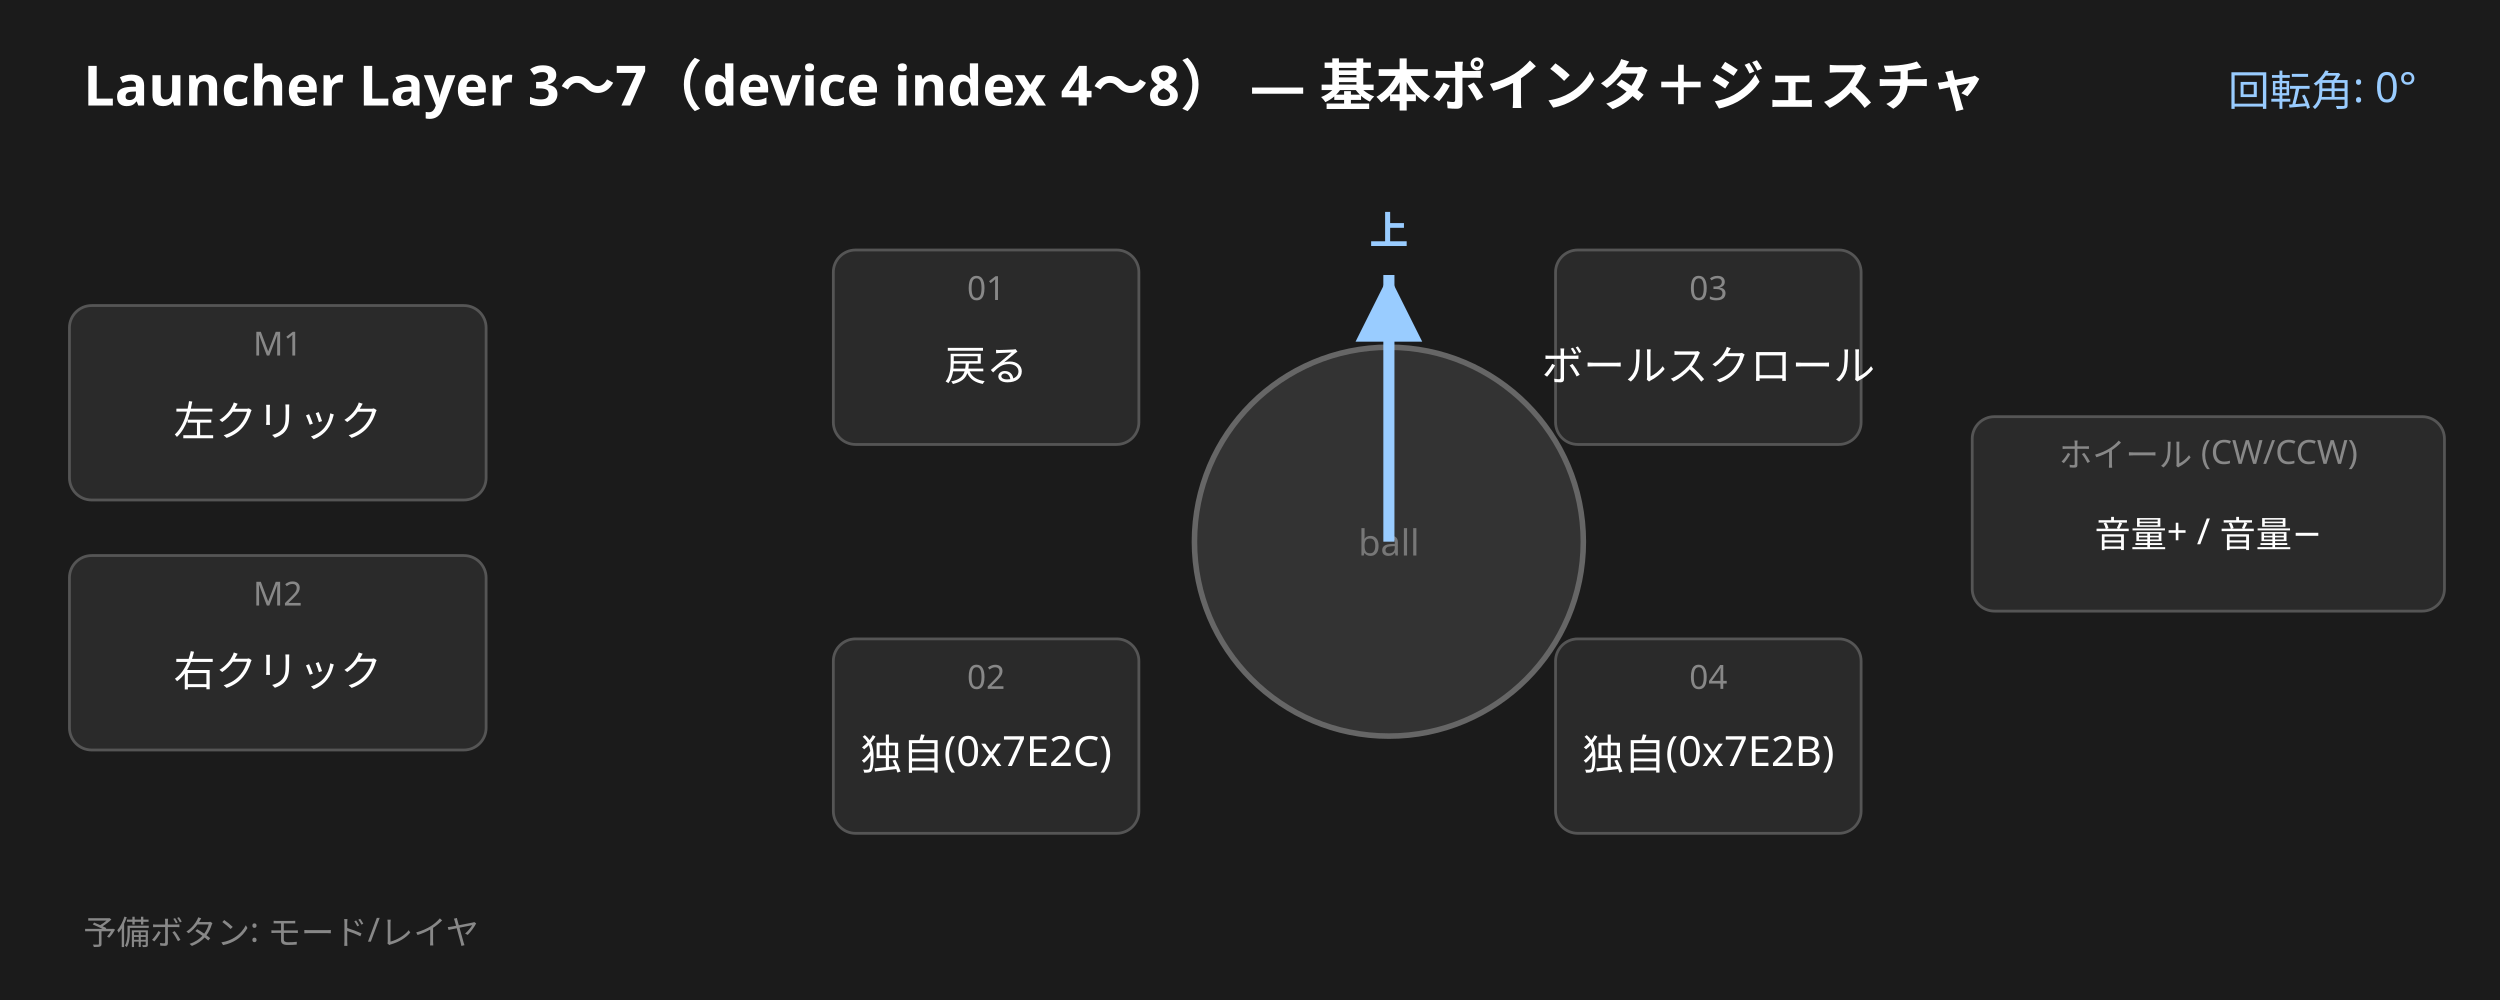
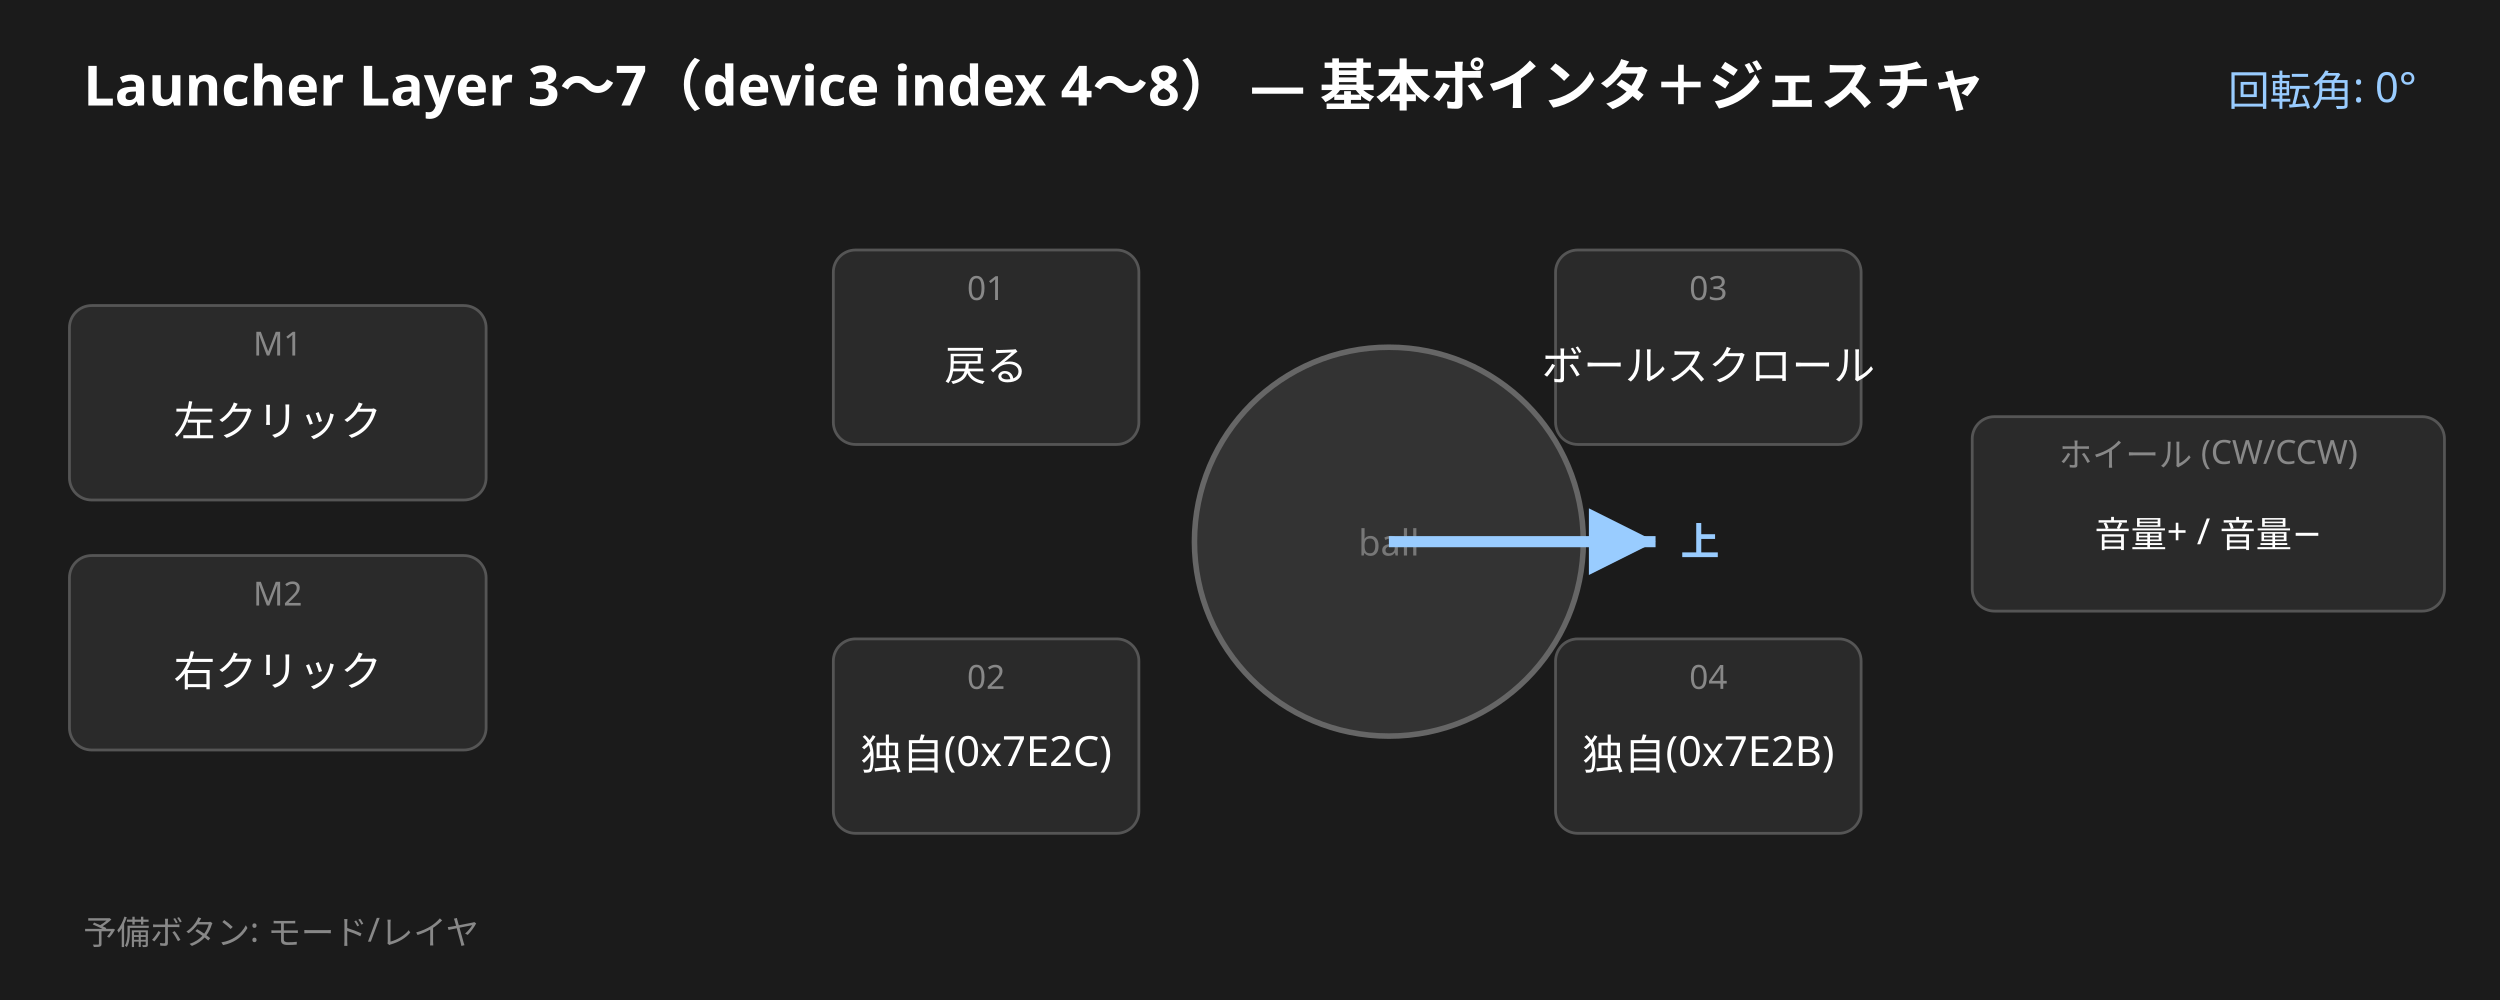
<svg xmlns="http://www.w3.org/2000/svg" width="900" height="360" viewBox="0 0 900 360" font-family="sans-serif">
  <defs>
    <marker id="up" markerWidth="10" markerHeight="10" refX="6" refY="3" orient="auto">
      <path d="M0,0 L6,3 L0,6 Z" fill="#9cf" />
    </marker>
  </defs>
  <rect width="900" height="360" fill="#1b1b1b" />
  <text x="30" y="38" fill="#fff" font-size="20" font-weight="bold">Launcher Layer 3〜7（device index 4〜8） — 基本ポインタ＋ジェスチャ</text>
  <text x="870" y="38" fill="#9cf" font-size="15" text-anchor="end">回転角: 0°</text>
  <rect x="25" y="110" width="150" height="70" rx="8" fill="#2a2a2a" stroke="#555" />
  <text x="100" y="128" fill="#888" font-size="12" text-anchor="middle">M1</text>
  <text x="100" y="157" fill="#fff" font-size="15" text-anchor="middle">左クリック</text>
  <rect x="25" y="200" width="150" height="70" rx="8" fill="#2a2a2a" stroke="#555" />
  <text x="100" y="218" fill="#888" font-size="12" text-anchor="middle">M2</text>
  <text x="100" y="247" fill="#fff" font-size="15" text-anchor="middle">右クリック</text>
  <rect x="300" y="90" width="110" height="70" rx="8" fill="#2a2a2a" stroke="#555" />
  <text x="355" y="108" fill="#888" font-size="12" text-anchor="middle">01</text>
  <text x="355" y="137" fill="#fff" font-size="15" text-anchor="middle">戻る</text>
  <rect x="300" y="230" width="110" height="70" rx="8" fill="#2a2a2a" stroke="#555" />
  <text x="355" y="248" fill="#888" font-size="12" text-anchor="middle">02</text>
  <text x="355" y="277" fill="#fff" font-size="15" text-anchor="middle">独自(0x7E2C)</text>
  <circle cx="500" cy="195" r="70" fill="#333" stroke="#666" stroke-width="2" />
  <text x="500" y="200" fill="#777" font-size="13" text-anchor="middle">ball</text>
-   <line x1="500" y1="195" x2="500.0" y2="99.0" stroke="#9cf" stroke-width="4" marker-end="url(#up)" />
-   <text x="500.0" y="88.0" fill="#9cf" font-size="14" font-weight="bold" text-anchor="middle">上</text>
+   <line x1="500" y1="195" x2="596.0" y2="195.0" stroke="#9cf" stroke-width="4" marker-end="url(#up)" />
+   <text x="612.0" y="200.0" fill="#9cf" font-size="14" font-weight="bold" text-anchor="middle">上</text>
  <rect x="560" y="90" width="110" height="70" rx="8" fill="#2a2a2a" stroke="#555" />
  <text x="615" y="108" fill="#888" font-size="12" text-anchor="middle">03</text>
  <text x="615" y="137" fill="#fff" font-size="15" text-anchor="middle">ボールスクロール</text>
  <rect x="560" y="230" width="110" height="70" rx="8" fill="#2a2a2a" stroke="#555" />
  <text x="615" y="248" fill="#888" font-size="12" text-anchor="middle">04</text>
  <text x="615" y="277" fill="#fff" font-size="15" text-anchor="middle">独自(0x7E2B)</text>
  <rect x="710" y="150" width="170" height="70" rx="8" fill="#2a2a2a" stroke="#555" />
  <text x="795" y="168" fill="#888" font-size="12" text-anchor="middle">ホイール (CW/CCW)</text>
  <text x="795" y="197" fill="#fff" font-size="13" text-anchor="middle">音量+ / 音量−</text>
  <text x="30" y="340" fill="#888" font-size="12">予備ボタン: モード/レイヤ</text>
</svg>
